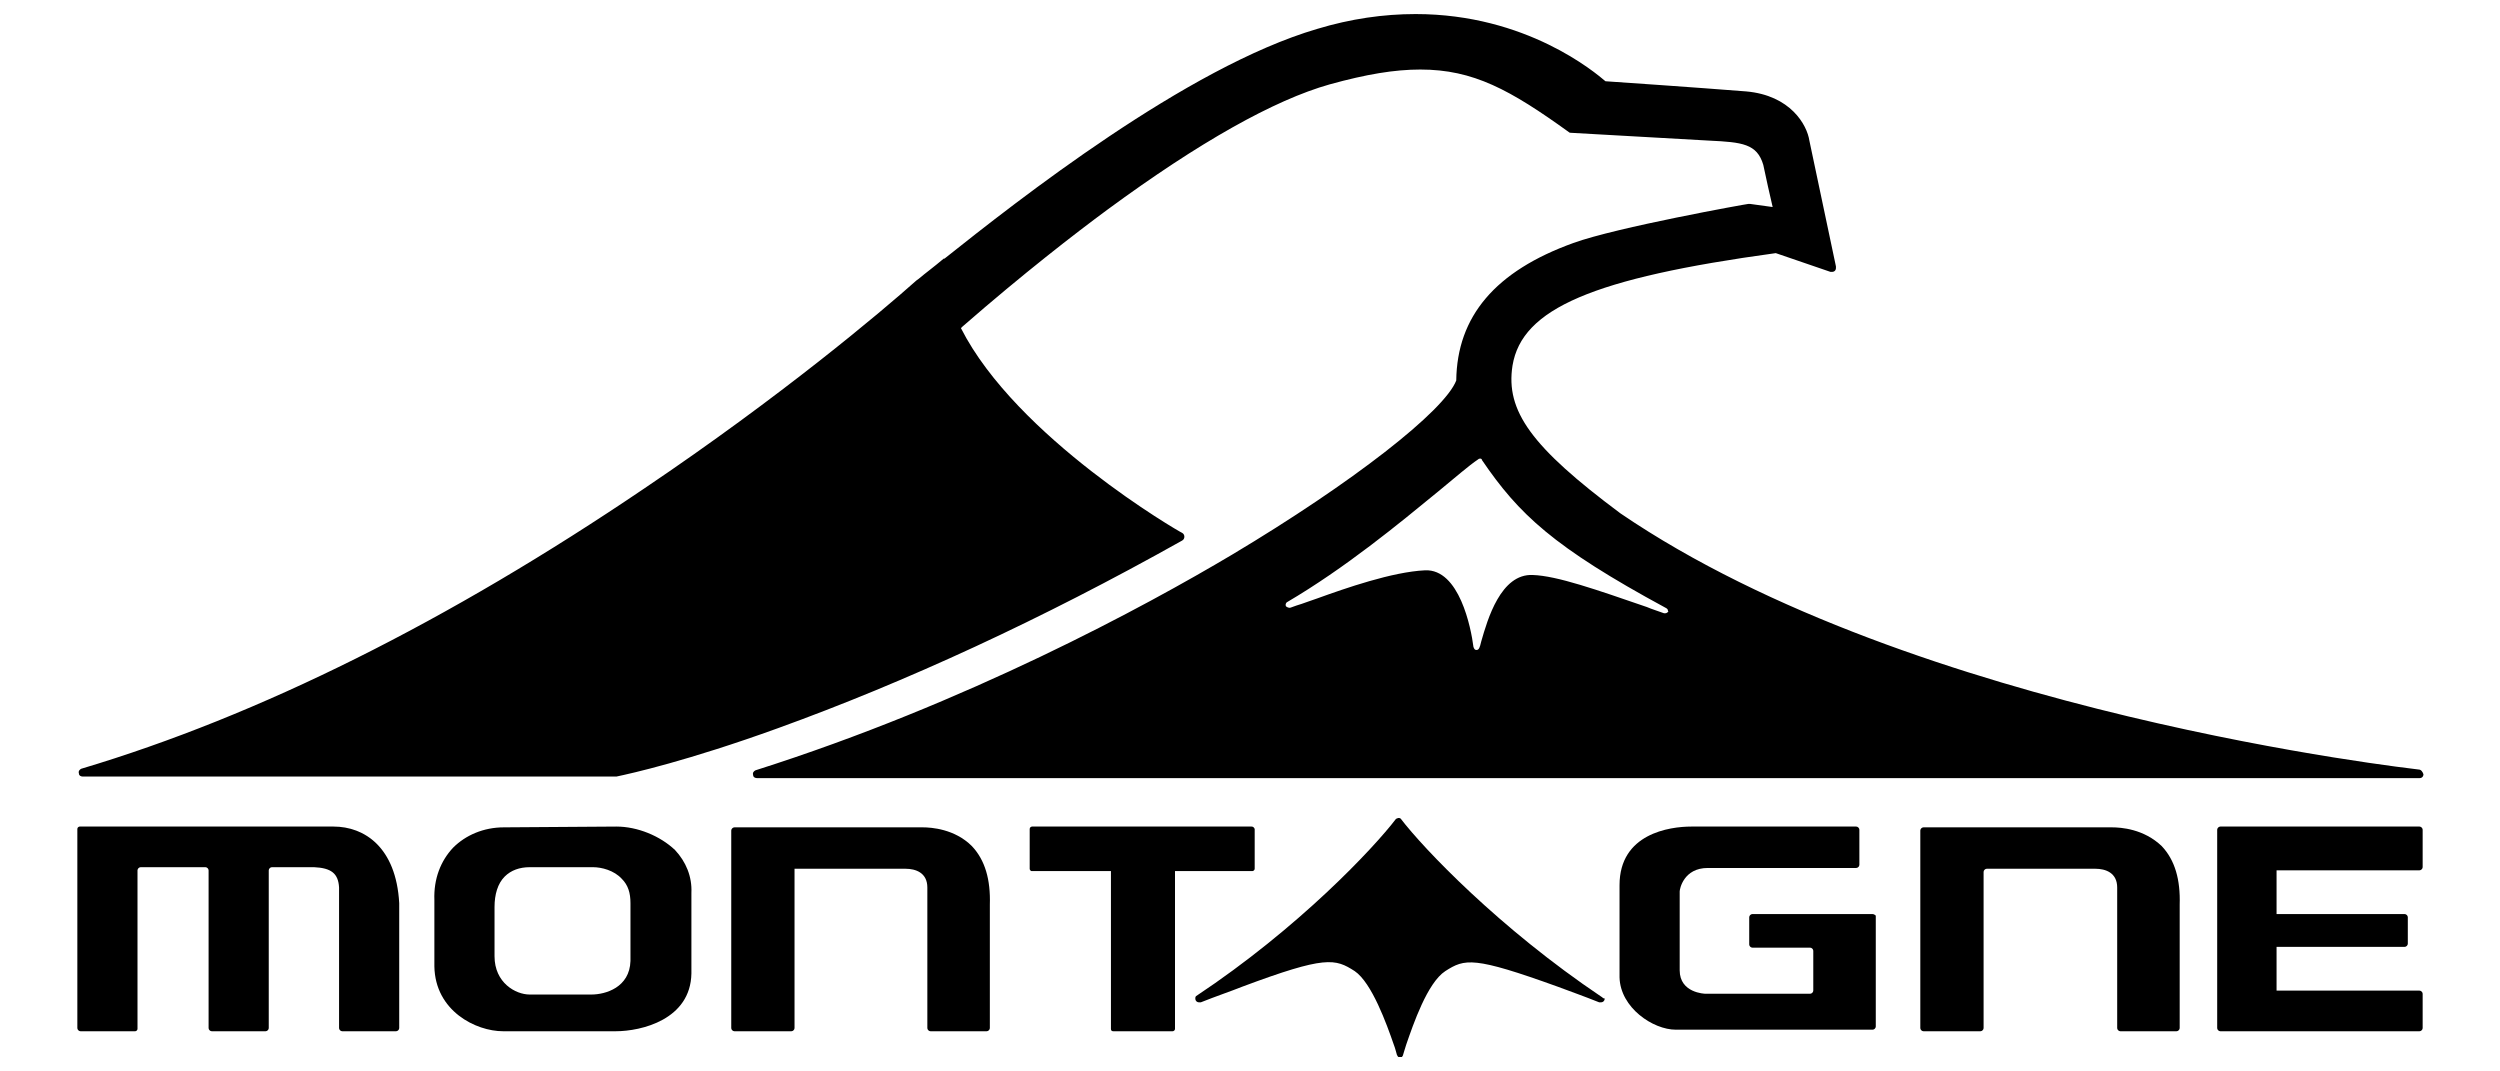
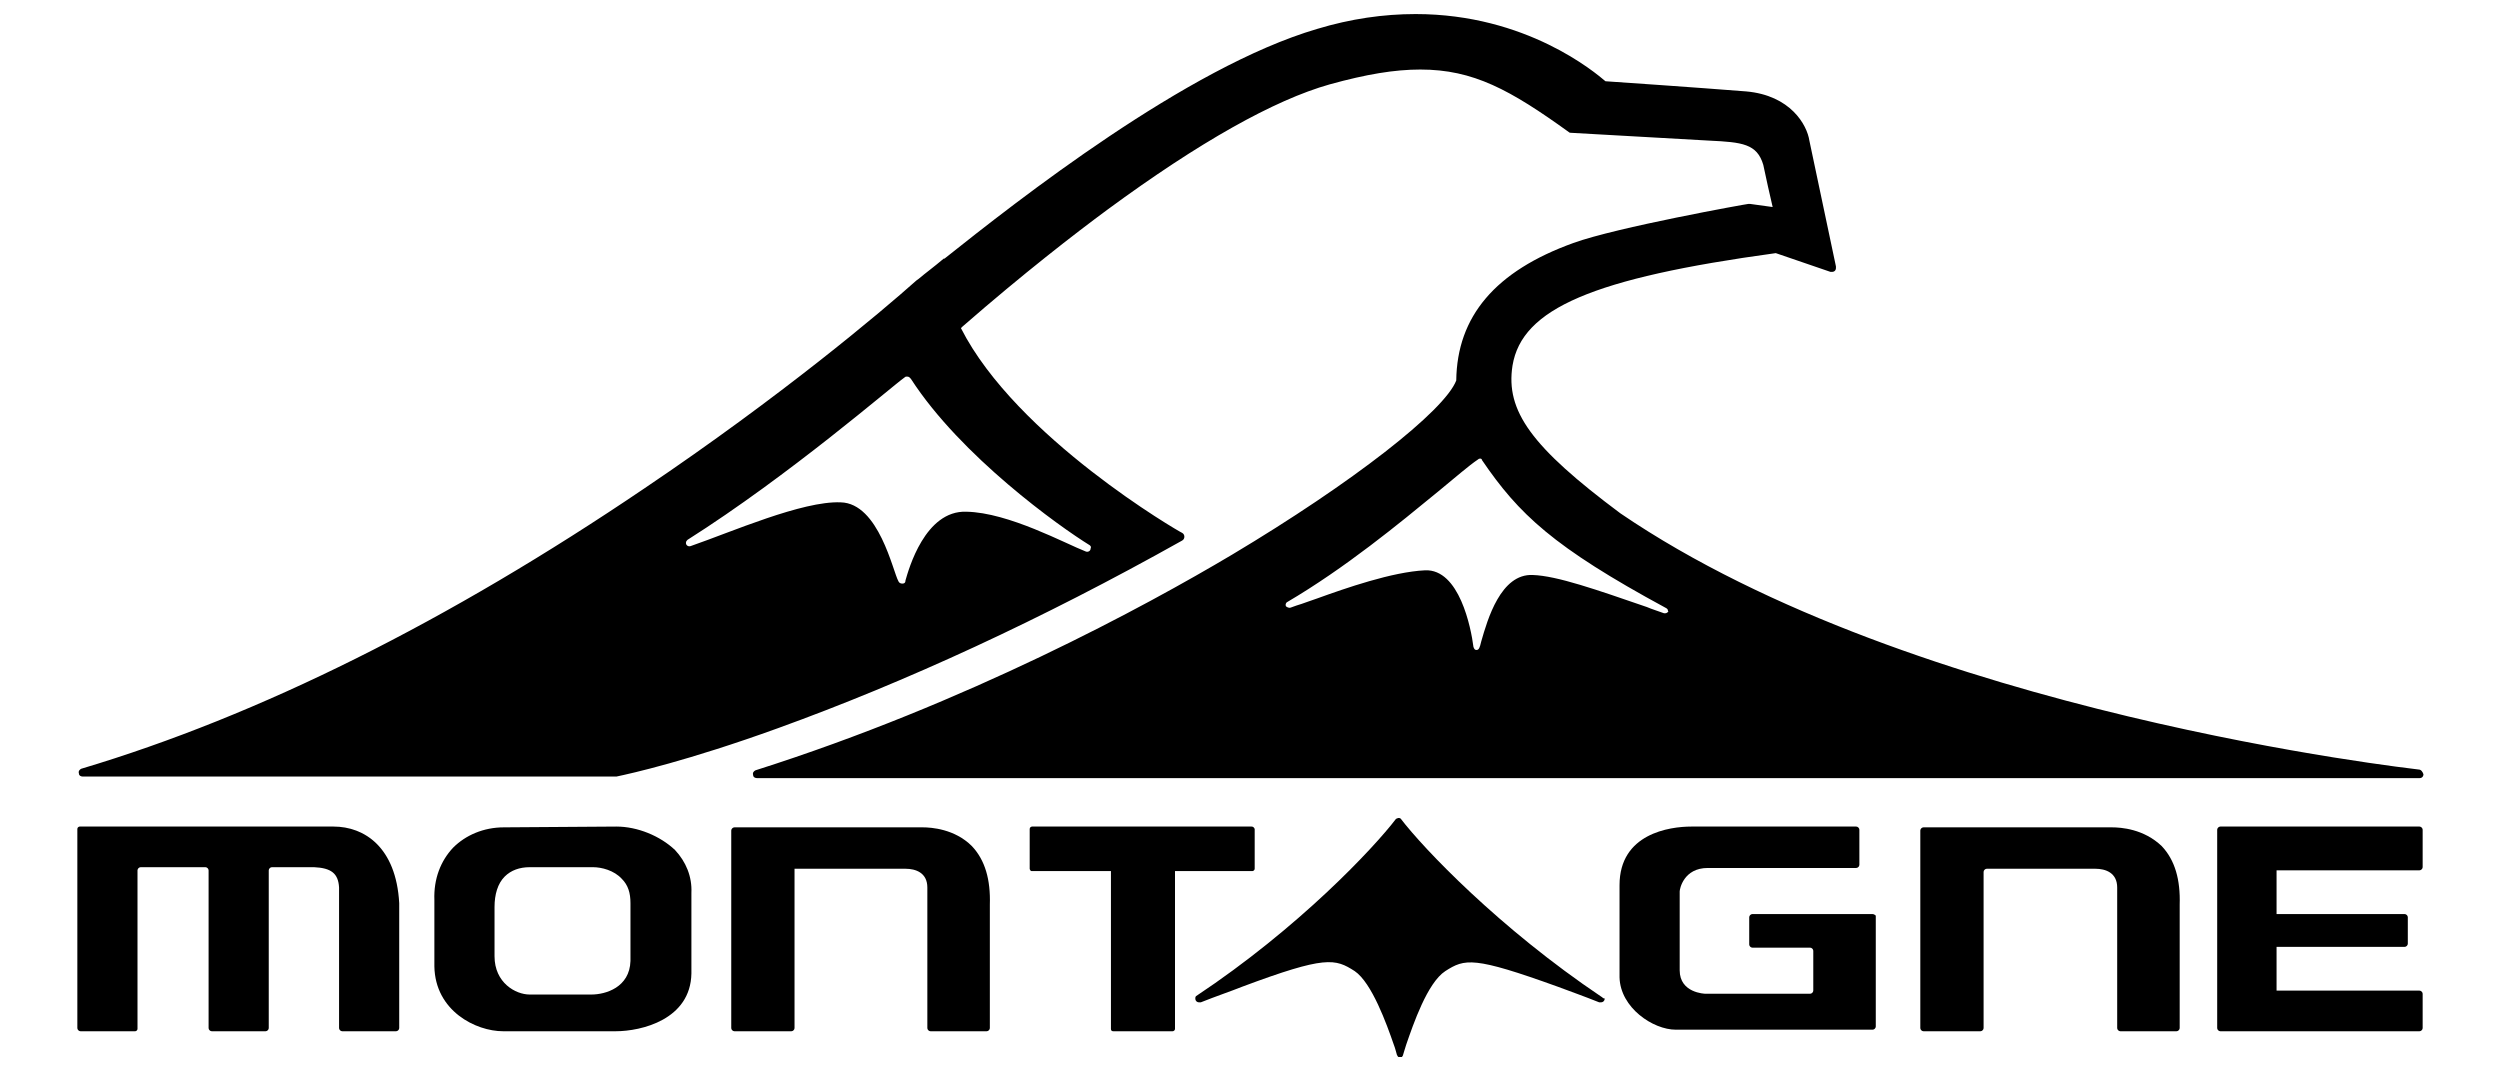
- <svg xmlns="http://www.w3.org/2000/svg" version="1.1" id="Capa_1" x="0px" y="0px" viewBox="0 0 320 137" style="enable-background:new 0 0 320 137;" xml:space="preserve">
-   <style type="text/css">
- 	.st0{fill:#000;}
- </style>
-   <g>
-     <path d="M309.6,98.5c-0.6-0.1-64.5-7.1-102.2-32.8c-11.4-8.5-14.7-13.1-13.8-18.9c1.2-7.3,10.3-11.2,33.7-14.4l7,2.4   c0.1,0,0.1,0,0.2,0c0.3,0,0.5-0.2,0.5-0.5c0-0.1,0-0.1,0-0.2L231.6,18c-0.3-2-2.4-5.8-8.1-6.3c-6.3-0.5-16.5-1.2-18-1.3   c-1.3-1.1-10.1-8.6-24.3-8.6c-4.1,0-8.3,0.6-12.6,1.9c-16.7,4.9-38.4,22-47.7,29.4l-0.1,0c-1.3,1.1-2.4,1.9-3.1,2.5   c0,0-0.1,0.1-0.4,0.3c-4.6,4.1-17.3,14.8-34.8,26.6c-25.1,17-49.3,29.1-72.1,35.9c-0.2,0.1-0.4,0.3-0.3,0.6c0,0.3,0.3,0.4,0.5,0.4   h68.1c0,0,0.1,0,0.1,0l0.1,0c1.9-0.4,9.1-2,20.7-6.2c16.3-5.9,33.7-13.9,51.7-24c0.2-0.1,0.3-0.3,0.3-0.5c0-0.2-0.1-0.4-0.3-0.5   C151,68.1,130.1,56,123,42l0.2-0.2c7.8-6.8,14.4-11.9,18.6-15c11.7-8.6,21.3-14,28.4-16c4.7-1.3,8.3-1.9,11.6-1.9   c6.8,0,11.5,2.6,19,8c0.1,0.1,0.2,0.1,0.3,0.1l17.7,1c4.2,0.2,6.1,0.4,6.9,3.1c0.4,1.9,0.8,3.7,1.2,5.4l-2.9-0.4   c-0.1,0-0.1,0-0.2,0c-0.2,0-16.9,3-22.4,5c-10,3.6-14.9,9.4-15,17.6c-1.5,3.9-13.3,13.1-28.7,22.3c-11.1,6.6-33.9,19-61,27.6   c-0.2,0.1-0.4,0.3-0.3,0.6c0,0.3,0.3,0.4,0.5,0.4h212.8c0.3,0,0.5-0.2,0.5-0.5C310.1,98.8,309.9,98.5,309.6,98.5z M213.4,78.4   c-0.1,0.1-0.2,0.1-0.3,0.1c0,0-0.1,0-0.1,0c-0.8-0.3-1.5-0.5-2.2-0.8c-6.4-2.2-11.5-4-14.6-4.1c-4.1-0.2-5.8,5.7-6.6,8.5   c-0.1,0.3-0.1,0.5-0.2,0.7c0,0-0.1,0.4-0.4,0.4c-0.2,0-0.3-0.1-0.4-0.4c-0.3-2.4-1.8-10-6.2-9.8c-4.2,0.2-10.2,2.3-13.8,3.6   c-0.8,0.3-1.5,0.5-2,0.7c-1,0.3-1.4,0.5-1.5,0.5c-0.2,0-0.4-0.1-0.5-0.2c-0.1-0.2,0-0.4,0.1-0.5c7.5-4.4,14.4-10.1,19.4-14.2   c2.2-1.8,3.9-3.3,5.1-4.1c0.1-0.1,0.2-0.1,0.3-0.1c0.1,0,0.2,0.1,0.2,0.2c4.7,6.9,9.1,11.1,23.5,18.9c0.2,0.1,0.3,0.2,0.3,0.4   C213.6,78.2,213.5,78.4,213.4,78.4z" />
-     <g>
-       <path d="M42.7,105.8H10.2c-0.1,0-0.3,0.1-0.3,0.3v25.5c0,0.2,0.2,0.4,0.4,0.4h7c0,0,0,0,0,0c0.1,0,0.3-0.1,0.3-0.3    c0,0,0-0.1,0-0.1l0-20.2c0-0.2,0.2-0.4,0.4-0.4h8.3c0.2,0,0.4,0.2,0.4,0.4v20.2c0,0.2,0.2,0.4,0.4,0.4h6.9c0.2,0,0.4-0.2,0.4-0.4    v-20.2c0-0.2,0.2-0.4,0.4-0.4h5.4c2.2,0.1,3.1,0.8,3.2,2.6v18c0,0.2,0.2,0.4,0.4,0.4h6.9c0.2,0,0.4-0.2,0.4-0.4v-16    C50.7,108.4,46.6,105.8,42.7,105.8z" />
-       <path d="M78.9,105.8l-14.4,0.1c-2.6,0-4.9,1-6.5,2.6c-1.6,1.7-2.5,4-2.4,6.7v8.5c0.1,5.7,5.3,8.3,8.8,8.3h0.1l14.3,0h0    c3.3,0,9.6-1.5,9.7-7.4v-10.3c0.1-2.1-0.7-4-2.1-5.5C84.5,107,81.6,105.8,78.9,105.8z M67.8,127.3c-1.8,0-4.5-1.5-4.5-4.9v-6.3    c0-1.6,0.4-3,1.3-3.9c0.8-0.8,1.9-1.2,3.2-1.2h8l0.1,0c1.1,0,2.7,0.4,3.7,1.5c0.8,0.8,1.1,1.8,1.1,3.1v7.4c-0.1,3.4-3.2,4.3-5,4.3    L67.8,127.3z M78.7,131.7L78.7,131.7L78.7,131.7L78.7,131.7z" />
-       <path d="M160.2,105.8h-28.1c-0.1,0-0.3,0.1-0.3,0.3l0,5.1c0,0.1,0,0.1,0.1,0.2c0,0.1,0.1,0.1,0.2,0.1h10.1v20.2    c0,0.2,0.1,0.3,0.3,0.3h7.6c0.1,0,0.3-0.1,0.3-0.3v-20.2h9.9c0.1,0,0.3-0.1,0.3-0.3v-5.1C160.5,105.9,160.4,105.8,160.2,105.8z" />
-       <path d="M118.1,105.9H94c-0.2,0-0.4,0.2-0.4,0.4v25.3c0,0.2,0.2,0.4,0.4,0.4h7.3c0.2,0,0.4-0.2,0.4-0.4v-20.4l14.2,0    c1.3,0,2.8,0.5,2.8,2.4l0,18c0,0.2,0.2,0.4,0.4,0.4l7.2,0c0.2,0,0.4-0.2,0.4-0.4v-15.8c0.1-3.2-0.6-5.7-2.3-7.5    C122.2,106.1,119.2,105.9,118.1,105.9z" />
-       <path d="M270.3,105.9h-24.1c-0.2,0-0.4,0.2-0.4,0.4v25.3c0,0.2,0.2,0.4,0.4,0.4h7.3c0.2,0,0.4-0.2,0.4-0.4v-20    c0-0.2,0.2-0.4,0.4-0.4l13.9,0c1.3,0,2.8,0.5,2.8,2.4l0,18c0,0.2,0.2,0.4,0.4,0.4l7.2,0c0.2,0,0.4-0.2,0.4-0.4v-15.8    c0.1-3.2-0.6-5.7-2.3-7.5C274.4,106.1,271.5,105.9,270.3,105.9z" />
-       <path d="M239.7,117l-15.4,0c-0.2,0-0.4,0.2-0.4,0.4l0,3.5c0,0.2,0.2,0.4,0.4,0.4l7.4,0c0.2,0,0.4,0.2,0.4,0.4l0,5.1    c0,0.2-0.2,0.4-0.4,0.4l-13.4,0c-0.1,0-3.3-0.1-3.3-3v-10.1c0-0.3,0.5-3,3.6-3l19,0c0.2,0,0.4-0.2,0.4-0.4l0-4.5l0,0    c0-0.2-0.2-0.4-0.4-0.4l-21.1,0c-2.8,0-9.2,0.9-9.2,7.5v11.8c0.1,3.9,4.3,6.7,7.2,6.7l25.2,0c0.2,0,0.4-0.2,0.4-0.4v-14.2    C240.1,117.2,239.9,117,239.7,117z" />
-       <path d="M309.7,111.4c0.2,0,0.4-0.2,0.4-0.4l0-4.8c0-0.2-0.2-0.4-0.4-0.4h-25.5c-0.2,0-0.4,0.2-0.4,0.4v25.4    c0,0.2,0.2,0.4,0.4,0.4h25.5c0.2,0,0.4-0.2,0.4-0.4v-4.4c0-0.2-0.2-0.4-0.4-0.4h-18.3v-5.6h16.4c0.2,0,0.4-0.2,0.4-0.4v-3.4    c0-0.2-0.2-0.4-0.4-0.4h-16.4v-5.6H309.7z" />
-       <path class="st0" d="M205,127.6C205,127.5,205,127.5,205,127.6C205,127.5,205,127.5,205,127.6C204.9,127.5,204.9,127.5,205,127.6    c-13.1-8.8-22.8-19-25.7-22.8c0,0,0,0,0,0c-0.1-0.1-0.2-0.1-0.3-0.1s-0.2,0.1-0.3,0.1c0,0,0,0,0,0c-2.9,3.8-12.5,14-25.6,22.7    c0,0,0,0,0,0c0,0,0,0,0,0c0,0,0,0,0,0c-0.1,0.1-0.1,0.2-0.1,0.3c0,0.3,0.2,0.5,0.5,0.5c0.1,0,0.1,0,0.2,0c2-0.8,3.8-1.4,5.3-2    c10.7-4,11.9-3.6,14.4-2c2.2,1.5,4.1,6.8,5,9.4c0.2,0.5,0.3,1,0.4,1.3c0,0.1,0.1,0.1,0.1,0.2c0,0,0,0,0,0c0,0,0.1,0.1,0.1,0.1    c0.1,0,0.1,0,0.2,0c0,0,0.1,0,0.2,0c0,0,0.1,0,0.1-0.1c0,0,0,0,0,0c0,0,0.1-0.1,0.1-0.2c0.1-0.3,0.2-0.7,0.4-1.3    c0.9-2.6,2.7-7.9,5-9.4c2.5-1.6,3.6-1.9,14.4,2c1.6,0.6,3.3,1.2,5.3,2c0.1,0,0.1,0,0.2,0c0.3,0,0.5-0.2,0.5-0.5    C205.1,127.8,205.1,127.6,205,127.6z" />
-       <path class="st0" d="M139.5,69.8C139.5,69.8,139.5,69.8,139.5,69.8c-3.9-2.4-16.5-11.4-22.9-21.3c-0.1-0.1-0.2-0.3-0.5-0.3    c-0.1,0-0.2,0-0.3,0.1c0,0,0,0,0,0c0,0,0,0,0,0c-1.7,1.2-14.7,12.5-27.8,20.8c-0.1,0.1-0.2,0.2-0.2,0.4c0,0.3,0.3,0.5,0.6,0.4    c5.2-1.8,14.3-5.8,19.2-5.6c4.9,0.1,6.7,8.9,7.4,10.1c0,0,0.1,0.3,0.5,0.3c0.4,0,0.4-0.3,0.4-0.4c0.4-1.4,2.5-9,7.8-8.8    c5.4,0.1,12.7,4.1,15.3,5.1c0,0,0,0,0,0c0.3,0.1,0.6-0.1,0.6-0.4C139.7,70,139.6,69.9,139.5,69.8z" />
-     </g>
-   </g>
+ <svg xmlns="http://www.w3.org/2000/svg" id="Capa_1" version="1.1" viewBox="0 0 320 137">
+   <path d="M42.7,105.8H10.2c-.1,0-.3.1-.3.3v25.5c0,.2.2.4.4.4h7c.1,0,.3-.1.3-.3v-20.3c0-.2.2-.4.4-.4h8.3c.2,0,.4.2.4.4v20.2c0,.2.2.4.4.4h6.9c.2,0,.4-.2.4-.4v-20.2c0-.2.2-.4.4-.4h5.4c2.2.1,3.1.8,3.2,2.6v18c0,.2.2.4.4.4h6.9c.2,0,.4-.2.4-.4v-16c-.4-7.2-4.5-9.8-8.4-9.8h0Z" />
+   <path d="M78.9,105.8l-14.4.1c-2.6,0-4.9,1-6.5,2.6-1.6,1.7-2.5,4-2.4,6.7v8.5c.1,5.7,5.3,8.3,8.8,8.3h14.4c3.3,0,9.6-1.5,9.7-7.4v-10.3c.1-2.1-.7-4-2.1-5.5-1.9-1.8-4.8-3-7.5-3ZM67.8,127.3c-1.8,0-4.5-1.5-4.5-4.9v-6.3c0-1.6.4-3,1.3-3.9.8-.8,1.9-1.2,3.2-1.2h8.1c1.1,0,2.7.4,3.7,1.5.8.8,1.1,1.8,1.1,3.1v7.4c-.1,3.4-3.2,4.3-5,4.3,0,0-7.9,0-7.9,0ZM78.7,131.7h0Z" />
+   <path d="M160.2,105.8h-28.1c-.1,0-.3.1-.3.3v5.1c0,.07.03.13.1.2,0,.1.1.1.2.1h10.1v20.2c0,.2.1.3.3.3h7.6c.1,0,.3-.1.3-.3v-20.2h9.9c.1,0,.3-.1.3-.3v-5.1c-.1-.2-.2-.3-.4-.3h0Z" />
+   <path d="M118.1,105.9h-24.1c-.2,0-.4.2-.4.4v25.3c0,.2.2.4.4.4h7.3c.2,0,.4-.2.4-.4v-20.4h14.2c1.3,0,2.8.5,2.8,2.4v18c0,.2.2.4.4.4h7.2c.2,0,.4-.2.4-.4v-15.8c.1-3.2-.6-5.7-2.3-7.5-2.2-2.2-5.2-2.4-6.3-2.4Z" />
+   <path d="M270.3,105.9h-24.1c-.2,0-.4.2-.4.4v25.3c0,.2.2.4.4.4h7.3c.2,0,.4-.2.4-.4v-20c0-.2.2-.4.4-.4h13.9c1.3,0,2.8.5,2.8,2.4v18c0,.2.2.4.4.4h7.2c.2,0,.4-.2.4-.4v-15.8c.1-3.2-.6-5.7-2.3-7.5-2.3-2.2-5.2-2.4-6.4-2.4Z" />
+   <path d="M239.7,117h-15.4c-.2,0-.4.2-.4.4v3.5c0,.2.2.4.4.4h7.4c.2,0,.4.2.4.4v5.1c0,.2-.2.4-.4.4h-13.4c-.1,0-3.3-.1-3.3-3v-10.1c0-.3.5-3,3.6-3h19c.2,0,.4-.2.4-.4v-4.5h0c0-.2-.2-.4-.4-.4h-21.1c-2.8,0-9.2.9-9.2,7.5v11.8c.1,3.9,4.3,6.7,7.2,6.7h25.2c.2,0,.4-.2.4-.4v-14.2s-.2-.2-.4-.2h0Z" />
+   <path d="M309.7,111.4c.2,0,.4-.2.4-.4v-4.8c0-.2-.2-.4-.4-.4h-25.5c-.2,0-.4.2-.4.4v25.4c0,.2.2.4.4.4h25.5c.2,0,.4-.2.4-.4v-4.4c0-.2-.2-.4-.4-.4h-18.3v-5.6h16.4c.2,0,.4-.2.4-.4v-3.4c0-.2-.2-.4-.4-.4h-16.4v-5.6h18.3Z" />
+   <path d="M205,127.6q0-.07,0,0t0,0,0,0c-13.1-8.8-22.8-19-25.7-22.8h0c-.1-.1-.2-.1-.3-.1s-.2.1-.3.1h0c-2.9,3.8-12.5,14-25.6,22.7h0c-.1.1-.1.2-.1.3,0,.3.2.5.5.5h.2c2-.8,3.8-1.4,5.3-2,10.7-4,11.9-3.6,14.4-2,2.2,1.5,4.1,6.8,5,9.4.2.5.3,1,.4,1.3,0,.1.1.1.1.2h0l.1.1h.4s.1,0,.1-.1h0s.1-.1.1-.2c.1-.3.2-.7.4-1.3.9-2.6,2.7-7.9,5-9.4,2.5-1.6,3.6-1.9,14.4,2,1.6.6,3.3,1.2,5.3,2h.2c.3,0,.5-.2.5-.5-.3,0-.3-.2-.4-.2h0Z" />
+   <path d="M309.6,98.5c-.6-.1-64.5-7.1-102.2-32.8-11.4-8.5-14.7-13.1-13.8-18.9,1.2-7.3,10.3-11.2,33.7-14.4l7,2.4h.2c.3,0,.5-.2.5-.5v-.2l-3.4-16.1c-.3-2-2.4-5.8-8.1-6.3-6.3-.5-16.5-1.2-18-1.3-1.3-1.1-10.1-8.6-24.3-8.6-4.1,0-8.3.6-12.6,1.9-16.7,4.9-38.4,22-47.7,29.4h-.1c-1.3,1.1-2.4,1.9-3.1,2.5,0,0-.1.1-.4.3-4.6,4.1-17.3,14.8-34.8,26.6-25.1,17-49.3,29.1-72.1,35.9-.2.1-.4.3-.3.6,0,.3.3.4.5.4h68.3c1.9-.4,9.1-2,20.7-6.2,16.3-5.9,33.7-13.9,51.7-24,.2-.1.3-.3.3-.5s-.1-.4-.3-.5c-.3-.1-21.2-12.2-28.3-26.2l.2-.2c7.8-6.8,14.4-11.9,18.6-15,11.7-8.6,21.3-14,28.4-16,4.7-1.3,8.3-1.9,11.6-1.9,6.8,0,11.5,2.6,19,8,.1.1.2.1.3.1l17.7,1c4.2.2,6.1.4,6.9,3.1.4,1.9.8,3.7,1.2,5.4l-2.9-.4h-.2c-.2,0-16.9,3-22.4,5-10,3.6-14.9,9.4-15,17.6-1.5,3.9-13.3,13.1-28.7,22.3-11.1,6.6-33.9,19-61,27.6-.2.1-.4.3-.3.6,0,.3.3.4.5.4h212.8c.3,0,.5-.2.5-.5-.1-.3-.3-.6-.6-.6ZM139.5,69.8c.1.1.2.2.1.4,0,.3-.3.5-.6.4-2.6-1-9.9-5-15.3-5.1-5.3-.2-7.4,7.4-7.8,8.8,0,.1,0,.4-.4.4s-.5-.3-.5-.3c-.7-1.2-2.5-10-7.4-10.1-4.9-.2-14,3.8-19.2,5.6-.3.1-.6-.1-.6-.4,0-.2.1-.3.2-.4,13.1-8.3,26.1-19.6,27.8-20.8.1-.1.2-.1.3-.1.3,0,.4.2.5.3,6.4,9.9,19,18.9,22.9,21.3h0ZM213.4,78.4c-.1.1-.2.1-.3.1h-.1c-.8-.3-1.5-.5-2.2-.8-6.4-2.2-11.5-4-14.6-4.1-4.1-.2-5.8,5.7-6.6,8.5-.1.3-.1.5-.2.7,0,0-.1.4-.4.4-.2,0-.3-.1-.4-.4-.3-2.4-1.8-10-6.2-9.8-4.2.2-10.2,2.3-13.8,3.6-.8.3-1.5.5-2,.7-1,.3-1.4.5-1.5.5-.2,0-.4-.1-.5-.2-.1-.2,0-.4.1-.5,7.5-4.4,14.4-10.1,19.4-14.2,2.2-1.8,3.9-3.3,5.1-4.1.1-.1.2-.1.3-.1s.2.1.2.2c4.7,6.9,9.1,11.1,23.5,18.9.2.1.3.2.3.4.1,0,0,.2-.1.2Z" />
</svg>
